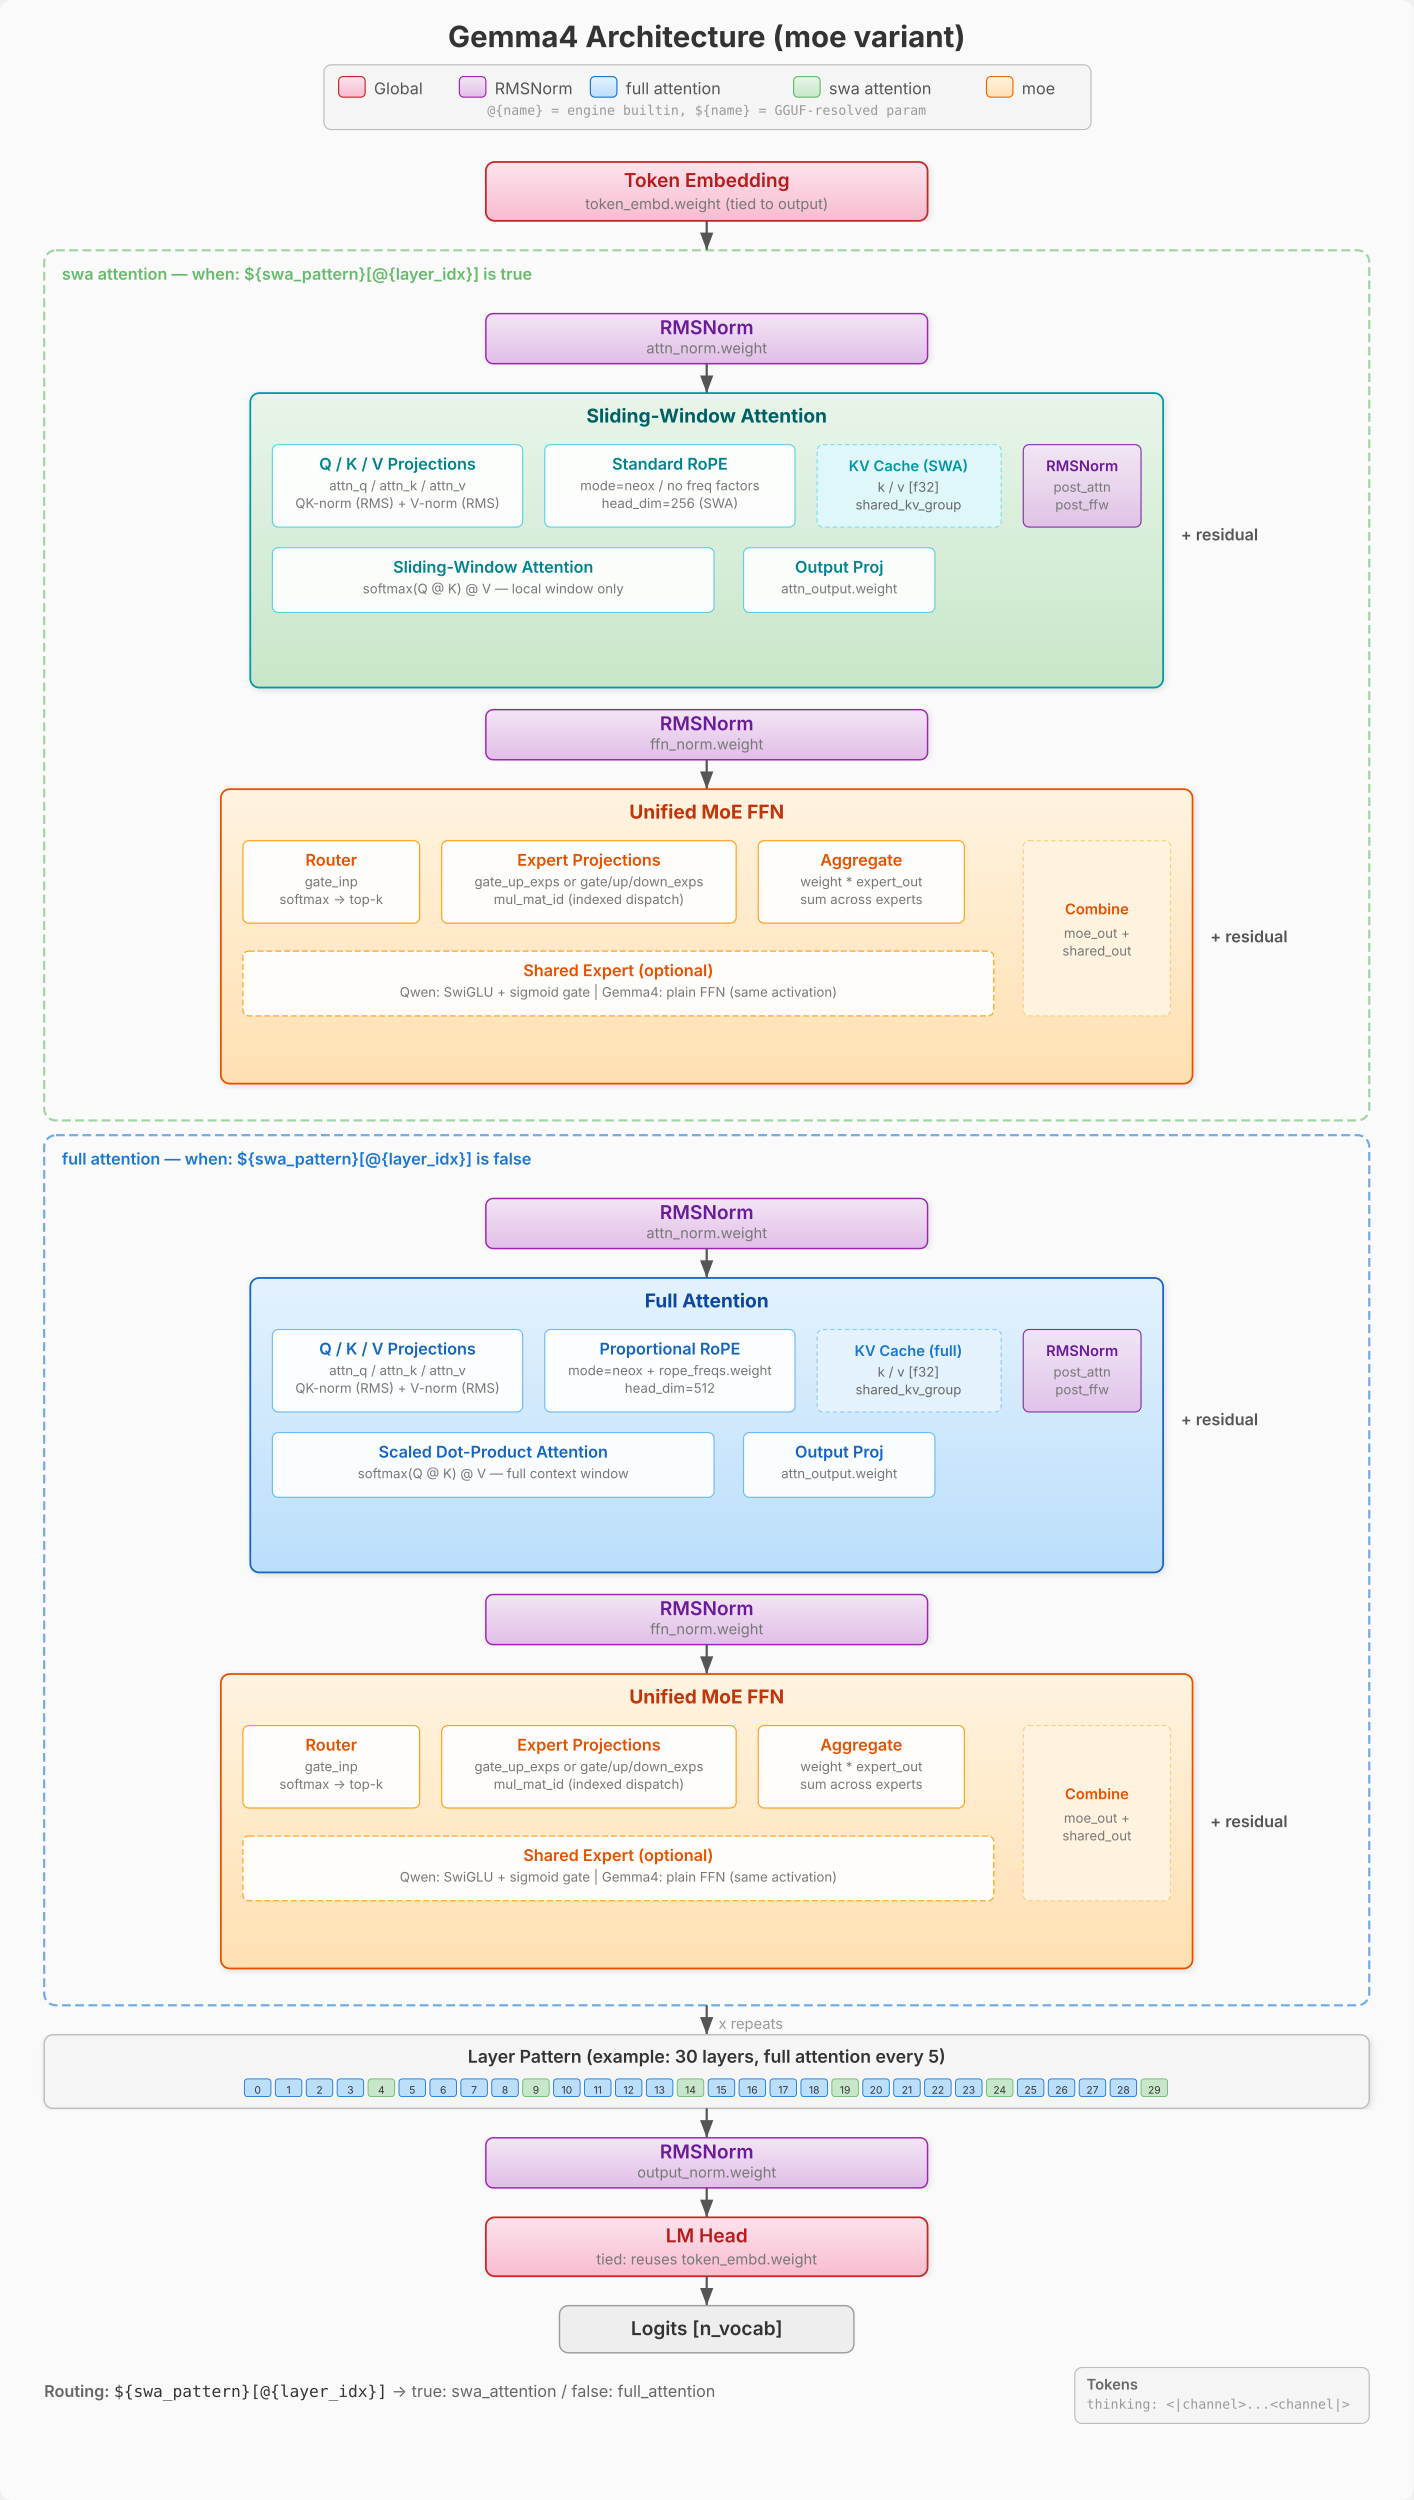
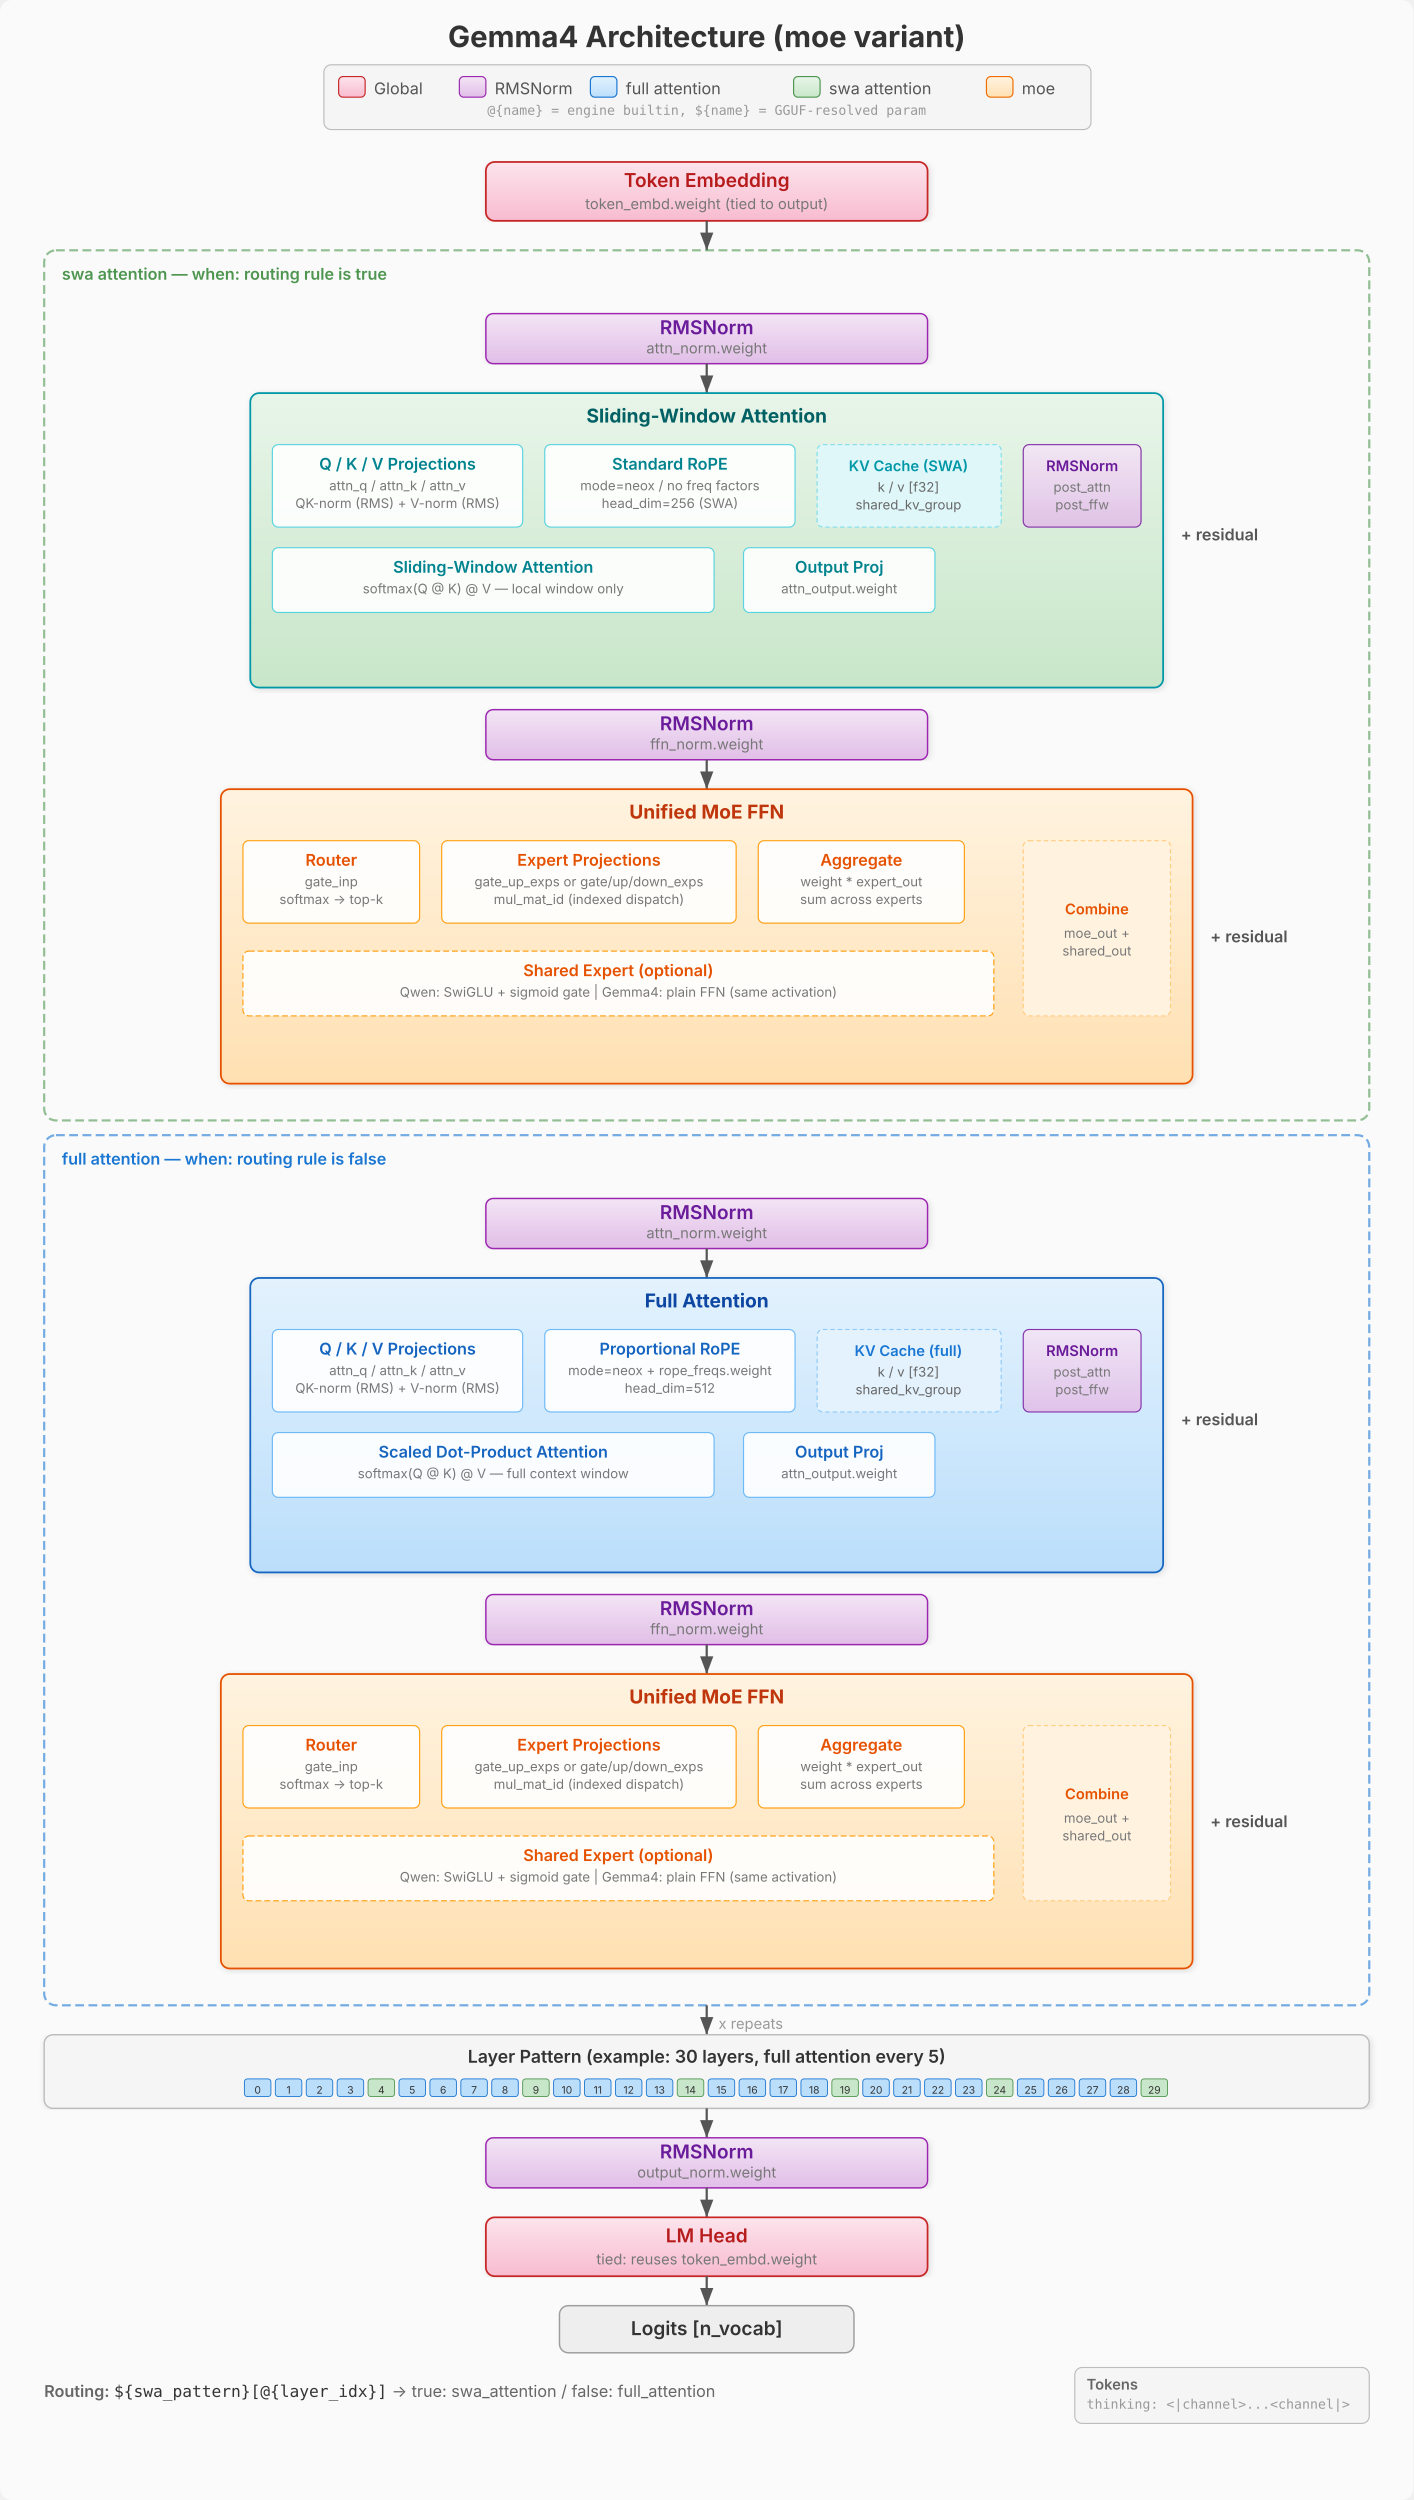
<svg xmlns="http://www.w3.org/2000/svg" viewBox="0 0 960 1698" font-family="system-ui, -apple-system, sans-serif" font-size="13">
  <defs>
    <marker id="arrow" markerWidth="8" markerHeight="6" refX="8" refY="3" orient="auto">
      <path d="M0,0 L8,3 L0,6" fill="#555555" />
    </marker>
    <linearGradient id="ssmGrad" x1="0" y1="0" x2="0" y2="1">
      <stop offset="0%" stop-color="#e8f5e9" />
      <stop offset="100%" stop-color="#c8e6c9" />
    </linearGradient>
    <linearGradient id="attnGrad" x1="0" y1="0" x2="0" y2="1">
      <stop offset="0%" stop-color="#e3f2fd" />
      <stop offset="100%" stop-color="#bbdefb" />
    </linearGradient>
    <linearGradient id="swaGrad" x1="0" y1="0" x2="0" y2="1">
      <stop offset="0%" stop-color="#e8f5e9" />
      <stop offset="100%" stop-color="#c8e6c9" />
    </linearGradient>
    <linearGradient id="ffnGrad" x1="0" y1="0" x2="0" y2="1">
      <stop offset="0%" stop-color="#fff3e0" />
      <stop offset="100%" stop-color="#ffe0b2" />
    </linearGradient>
    <linearGradient id="normGrad" x1="0" y1="0" x2="0" y2="1">
      <stop offset="0%" stop-color="#f3e5f5" />
      <stop offset="100%" stop-color="#e1bee7" />
    </linearGradient>
    <linearGradient id="globalGrad" x1="0" y1="0" x2="0" y2="1">
      <stop offset="0%" stop-color="#fce4ec" />
      <stop offset="100%" stop-color="#f8bbd0" />
    </linearGradient>
    <filter id="shadow" x="-2%" y="-2%" width="104%" height="104%">
      <feDropShadow dx="1" dy="1" stdDeviation="2" flood-opacity="0.12" />
    </filter>
    <g id="block_full_attention">
      <g>
        <rect width="620" height="200" rx="6" fill="url(#attnGrad)" stroke="#1565c0" stroke-width="1.2" filter="url(#shadow)" />
        <text x="310" y="20" text-anchor="middle" font-weight="700" font-size="13" fill="#0d47a1">Full Attention</text>
        <g transform="translate(15, 35)">
          <rect width="170" height="56" rx="4" fill="#fff" stroke="#64b5f6" stroke-width="0.8" opacity="0.9" />
          <text x="85" y="17" text-anchor="middle" font-size="11" font-weight="600" fill="#1565c0">Q / K / V Projections</text>
          <text x="85" y="31" text-anchor="middle" font-size="9" fill="#777">attn_q / attn_k / attn_v</text>
          <text x="85" y="43" text-anchor="middle" font-size="9" fill="#777">QK-norm (RMS) + V-norm (RMS)</text>
        </g>
        <g transform="translate(200, 35)">
          <rect width="170" height="56" rx="4" fill="#fff" stroke="#64b5f6" stroke-width="0.8" opacity="0.9" />
          <text x="85" y="17" text-anchor="middle" font-size="11" font-weight="600" fill="#1565c0">Proportional RoPE</text>
          <text x="85" y="31" text-anchor="middle" font-size="9" fill="#777">mode=neox + rope_freqs.weight</text>
          <text x="85" y="43" text-anchor="middle" font-size="9" fill="#777">head_dim=512</text>
        </g>
        <g transform="translate(15, 105)">
          <rect width="300" height="44" rx="4" fill="#fff" stroke="#64b5f6" stroke-width="0.8" opacity="0.9" />
          <text x="150" y="17" text-anchor="middle" font-size="11" font-weight="600" fill="#1565c0">Scaled Dot-Product Attention</text>
          <text x="150" y="31" text-anchor="middle" font-size="9" fill="#777">softmax(Q @ K) @ V — full context window</text>
        </g>
        <g transform="translate(335, 105)">
          <rect width="130" height="44" rx="4" fill="#fff" stroke="#64b5f6" stroke-width="0.8" opacity="0.9" />
          <text x="65" y="17" text-anchor="middle" font-size="11" font-weight="600" fill="#1565c0">Output Proj</text>
          <text x="65" y="31" text-anchor="middle" font-size="9" fill="#777">attn_output.weight</text>
        </g>
        <g transform="translate(385, 35)">
          <rect width="125" height="56" rx="4" fill="#e3f2fd" stroke="#90caf9" stroke-width="0.8" stroke-dasharray="3,2" />
          <text x="62" y="18" text-anchor="middle" font-size="10" font-weight="600" fill="#1976d2">KV Cache (full)</text>
          <text x="62" y="32" text-anchor="middle" font-size="9" fill="#666">k / v [f32]</text>
          <text x="62" y="44" text-anchor="middle" font-size="9" fill="#666">shared_kv_group</text>
        </g>
        <g transform="translate(525, 35)">
          <rect width="80" height="56" rx="4" fill="url(#normGrad)" stroke="#7b1fa2" stroke-width="0.8" opacity="0.9" />
          <text x="40" y="18" text-anchor="middle" font-size="10" font-weight="600" fill="#6a1b9a">RMSNorm</text>
          <text x="40" y="32" text-anchor="middle" font-size="9" fill="#777">post_attn</text>
          <text x="40" y="44" text-anchor="middle" font-size="9" fill="#777">post_ffw</text>
        </g>
      </g>
    </g>
    <g id="block_swa_attention">
      <g>
        <rect width="620" height="200" rx="6" fill="url(#swaGrad)" stroke="#0097A7" stroke-width="1.2" filter="url(#shadow)" />
        <text x="310" y="20" text-anchor="middle" font-weight="700" font-size="13" fill="#006064">Sliding-Window Attention</text>
        <g transform="translate(15, 35)">
          <rect width="170" height="56" rx="4" fill="#fff" stroke="#4dd0e1" stroke-width="0.8" opacity="0.9" />
          <text x="85" y="17" text-anchor="middle" font-size="11" font-weight="600" fill="#00838f">Q / K / V Projections</text>
          <text x="85" y="31" text-anchor="middle" font-size="9" fill="#777">attn_q / attn_k / attn_v</text>
          <text x="85" y="43" text-anchor="middle" font-size="9" fill="#777">QK-norm (RMS) + V-norm (RMS)</text>
        </g>
        <g transform="translate(200, 35)">
          <rect width="170" height="56" rx="4" fill="#fff" stroke="#4dd0e1" stroke-width="0.8" opacity="0.9" />
          <text x="85" y="17" text-anchor="middle" font-size="11" font-weight="600" fill="#00838f">Standard RoPE</text>
          <text x="85" y="31" text-anchor="middle" font-size="9" fill="#777">mode=neox / no freq factors</text>
          <text x="85" y="43" text-anchor="middle" font-size="9" fill="#777">head_dim=256 (SWA)</text>
        </g>
        <g transform="translate(15, 105)">
          <rect width="300" height="44" rx="4" fill="#fff" stroke="#4dd0e1" stroke-width="0.8" opacity="0.9" />
          <text x="150" y="17" text-anchor="middle" font-size="11" font-weight="600" fill="#00838f">Sliding-Window Attention</text>
          <text x="150" y="31" text-anchor="middle" font-size="9" fill="#777">softmax(Q @ K) @ V — local window only</text>
        </g>
        <g transform="translate(335, 105)">
          <rect width="130" height="44" rx="4" fill="#fff" stroke="#4dd0e1" stroke-width="0.8" opacity="0.9" />
          <text x="65" y="17" text-anchor="middle" font-size="11" font-weight="600" fill="#00838f">Output Proj</text>
          <text x="65" y="31" text-anchor="middle" font-size="9" fill="#777">attn_output.weight</text>
        </g>
        <g transform="translate(385, 35)">
          <rect width="125" height="56" rx="4" fill="#e0f7fa" stroke="#80deea" stroke-width="0.8" stroke-dasharray="3,2" />
          <text x="62" y="18" text-anchor="middle" font-size="10" font-weight="600" fill="#0097A7">KV Cache (SWA)</text>
          <text x="62" y="32" text-anchor="middle" font-size="9" fill="#666">k / v [f32]</text>
          <text x="62" y="44" text-anchor="middle" font-size="9" fill="#666">shared_kv_group</text>
        </g>
        <g transform="translate(525, 35)">
          <rect width="80" height="56" rx="4" fill="url(#normGrad)" stroke="#7b1fa2" stroke-width="0.8" opacity="0.9" />
          <text x="40" y="18" text-anchor="middle" font-size="10" font-weight="600" fill="#6a1b9a">RMSNorm</text>
          <text x="40" y="32" text-anchor="middle" font-size="9" fill="#777">post_attn</text>
          <text x="40" y="44" text-anchor="middle" font-size="9" fill="#777">post_ffw</text>
        </g>
      </g>
    </g>
    <g id="block_moe">
      <g>
        <rect width="660" height="200" rx="6" fill="url(#ffnGrad)" stroke="#e65100" stroke-width="1.2" filter="url(#shadow)" />
        <text x="330" y="20" text-anchor="middle" font-weight="700" font-size="13" fill="#bf360c">Unified MoE FFN</text>
        <g transform="translate(15, 35)">
          <rect width="120" height="56" rx="4" fill="#fff" stroke="#ff9800" stroke-width="0.8" opacity="0.9" />
          <text x="60" y="17" text-anchor="middle" font-size="11" font-weight="600" fill="#e65100">Router</text>
          <text x="60" y="31" text-anchor="middle" font-size="9" fill="#777">gate_inp</text>
          <text x="60" y="43" text-anchor="middle" font-size="9" fill="#777">softmax -&gt; top-k</text>
        </g>
        <g transform="translate(150, 35)">
          <rect width="200" height="56" rx="4" fill="#fff" stroke="#ff9800" stroke-width="0.8" opacity="0.9" />
          <text x="100" y="17" text-anchor="middle" font-size="11" font-weight="600" fill="#e65100">Expert Projections</text>
          <text x="100" y="31" text-anchor="middle" font-size="9" fill="#777">gate_up_exps or gate/up/down_exps</text>
          <text x="100" y="43" text-anchor="middle" font-size="9" fill="#777">mul_mat_id (indexed dispatch)</text>
        </g>
        <g transform="translate(365, 35)">
          <rect width="140" height="56" rx="4" fill="#fff" stroke="#ff9800" stroke-width="0.8" opacity="0.9" />
          <text x="70" y="17" text-anchor="middle" font-size="11" font-weight="600" fill="#e65100">Aggregate</text>
          <text x="70" y="31" text-anchor="middle" font-size="9" fill="#777">weight * expert_out</text>
          <text x="70" y="43" text-anchor="middle" font-size="9" fill="#777">sum across experts</text>
        </g>
        <g transform="translate(15, 110)">
          <rect width="510" height="44" rx="4" fill="#fff" stroke="#ff9800" stroke-width="0.8" opacity="0.9" stroke-dasharray="4,2" />
          <text x="255" y="17" text-anchor="middle" font-size="11" font-weight="600" fill="#e65100">Shared Expert (optional)</text>
          <text x="255" y="31" text-anchor="middle" font-size="9" fill="#777">Qwen: SwiGLU + sigmoid gate | Gemma4: plain FFN (same activation)</text>
        </g>
        <g transform="translate(545, 35)">
          <rect width="100" height="119" rx="4" fill="#fff3e0" stroke="#ffcc80" stroke-width="0.8" stroke-dasharray="3,2" />
          <text x="50" y="50" text-anchor="middle" font-size="10" font-weight="600" fill="#e65100">Combine</text>
          <text x="50" y="66" text-anchor="middle" font-size="9" fill="#777">moe_out +</text>
          <text x="50" y="78" text-anchor="middle" font-size="9" fill="#777">shared_out</text>
        </g>
      </g>
    </g>
  </defs>
  <rect width="960" height="1698" fill="#fafafa" rx="8" />
  <text x="480" y="32" text-anchor="middle" font-size="20" font-weight="bold" fill="#333333">Gemma4 Architecture (moe variant)</text>
  <rect x="220" y="44" width="521" height="44" rx="5" fill="#f5f5f5" stroke="#bdbdbd" stroke-width="0.8" />
  <g transform="translate(230, 52)">
    <rect x="0" width="18" height="14" rx="3" fill="url(#globalGrad)" stroke="#C62828" stroke-width="0.8" />
    <text x="24" y="12" font-size="11" fill="#555555">Global</text>
    <rect x="82" width="18" height="14" rx="3" fill="url(#normGrad)" stroke="#9C27B0" stroke-width="0.8" />
    <text x="106" y="12" font-size="11" fill="#555555">RMSNorm</text>
    <rect x="171" width="18" height="14" rx="3" fill="url(#attnGrad)" stroke="#1976D2" stroke-width="0.8" />
    <text x="195" y="12" font-size="11" fill="#555555">full attention</text>
-     <rect x="309" width="18" height="14" rx="3" fill="url(#swaGrad)" stroke="#66BB6A" stroke-width="0.8" />
+     <rect x="309" width="18" height="14" rx="3" fill="url(#swaGrad)" stroke="#4E9650" stroke-width="0.8" />
    <text x="333" y="12" font-size="11" fill="#555555">swa attention</text>
    <rect x="440" width="18" height="14" rx="3" fill="url(#ffnGrad)" stroke="#EF6C00" stroke-width="0.8" />
    <text x="464" y="12" font-size="11" fill="#555555">moe</text>
  </g>
  <text x="480" y="78" text-anchor="middle" font-size="9" fill="#999999" font-family="monospace">@{name} = engine builtin, ${name} = GGUF-resolved param</text>
  <g transform="translate(330, 110)">
    <rect width="300" height="40" rx="6" fill="url(#globalGrad)" stroke="#C62828" stroke-width="1.2" filter="url(#shadow)" />
    <text x="150" y="17" text-anchor="middle" font-weight="600" fill="#b71c1c">Token Embedding</text>
    <text x="150" y="32" text-anchor="middle" font-size="10" fill="#777777">token_embd.weight (tied to output)</text>
  </g>
  <line x1="480" y1="150" x2="480" y2="170" stroke="#555555" stroke-width="1.5" marker-end="url(#arrow)" />
-   <rect x="30" y="170" width="900" height="591" rx="8" fill="none" stroke="#66BB6A" stroke-width="1.5" stroke-dasharray="6,3" opacity="0.6" />
-   <text x="42" y="190" font-size="11" font-weight="600" fill="#66BB6A">swa attention — when: ${swa_pattern}[@{layer_idx}] is true</text>
+   <rect x="30" y="170" width="900" height="591" rx="8" fill="none" stroke="#4E9650" stroke-width="1.5" stroke-dasharray="6,3" opacity="0.6" />
+   <text x="42" y="190" font-size="11" font-weight="600" fill="#4E9650">swa attention — when: routing rule is true</text>
  <g transform="translate(330, 213)">
    <rect width="300" height="34" rx="5" fill="url(#normGrad)" stroke="#9C27B0" stroke-width="1" filter="url(#shadow)" />
    <text x="150" y="14" text-anchor="middle" font-weight="600" fill="#6a1b9a">RMSNorm</text>
    <text x="150" y="27" text-anchor="middle" font-size="10" fill="#777777">attn_norm.weight</text>
  </g>
  <line x1="480" y1="247" x2="480" y2="267" stroke="#555555" stroke-width="1.5" marker-end="url(#arrow)" />
  <use href="#block_swa_attention" transform="translate(170, 267)" />
  <text x="802" y="367" font-size="11" fill="#555555" font-weight="600">+ residual</text>
  <g transform="translate(330, 482)">
    <rect width="300" height="34" rx="5" fill="url(#normGrad)" stroke="#9C27B0" stroke-width="1" filter="url(#shadow)" />
    <text x="150" y="14" text-anchor="middle" font-weight="600" fill="#6a1b9a">RMSNorm</text>
    <text x="150" y="27" text-anchor="middle" font-size="10" fill="#777777">ffn_norm.weight</text>
  </g>
  <line x1="480" y1="516" x2="480" y2="536" stroke="#555555" stroke-width="1.5" marker-end="url(#arrow)" />
  <use href="#block_moe" transform="translate(150, 536)" />
  <text x="822" y="640" font-size="11" fill="#555555" font-weight="600">+ residual</text>
  <rect x="30" y="771" width="900" height="591" rx="8" fill="none" stroke="#1976D2" stroke-width="1.5" stroke-dasharray="6,3" opacity="0.6" />
-   <text x="42" y="791" font-size="11" font-weight="600" fill="#1976D2">full attention — when: ${swa_pattern}[@{layer_idx}] is false</text>
+   <text x="42" y="791" font-size="11" font-weight="600" fill="#1976D2">full attention — when: routing rule is false</text>
  <g transform="translate(330, 814)">
    <rect width="300" height="34" rx="5" fill="url(#normGrad)" stroke="#9C27B0" stroke-width="1" filter="url(#shadow)" />
    <text x="150" y="14" text-anchor="middle" font-weight="600" fill="#6a1b9a">RMSNorm</text>
    <text x="150" y="27" text-anchor="middle" font-size="10" fill="#777777">attn_norm.weight</text>
  </g>
  <line x1="480" y1="848" x2="480" y2="868" stroke="#555555" stroke-width="1.5" marker-end="url(#arrow)" />
  <use href="#block_full_attention" transform="translate(170, 868)" />
  <text x="802" y="968" font-size="11" fill="#555555" font-weight="600">+ residual</text>
  <g transform="translate(330, 1083)">
    <rect width="300" height="34" rx="5" fill="url(#normGrad)" stroke="#9C27B0" stroke-width="1" filter="url(#shadow)" />
    <text x="150" y="14" text-anchor="middle" font-weight="600" fill="#6a1b9a">RMSNorm</text>
    <text x="150" y="27" text-anchor="middle" font-size="10" fill="#777777">ffn_norm.weight</text>
  </g>
  <line x1="480" y1="1117" x2="480" y2="1137" stroke="#555555" stroke-width="1.5" marker-end="url(#arrow)" />
  <use href="#block_moe" transform="translate(150, 1137)" />
  <text x="822" y="1241" font-size="11" fill="#555555" font-weight="600">+ residual</text>
  <line x1="480" y1="1362" x2="480" y2="1382" stroke="#555555" stroke-width="1.5" marker-end="url(#arrow)" />
  <text x="488" y="1378" font-size="10" fill="#999999">x repeats</text>
  <g transform="translate(30, 1382)">
    <rect width="900" height="50" rx="6" fill="#f5f5f5" stroke="#bdbdbd" stroke-width="1" filter="url(#shadow)" />
    <text x="450" y="19" text-anchor="middle" font-size="12" font-weight="600" fill="#333333">Layer Pattern (example: 30 layers, full attention every 5)</text>
    <g transform="translate(136, 30)">
      <rect x="0" width="18" height="12" rx="2" fill="#bbdefb" stroke="#1976D2" stroke-width="0.6" />
      <text x="9" y="10" text-anchor="middle" font-size="7" fill="#333333">0</text>
      <rect x="21" width="18" height="12" rx="2" fill="#bbdefb" stroke="#1976D2" stroke-width="0.6" />
      <text x="30" y="10" text-anchor="middle" font-size="7" fill="#333333">1</text>
      <rect x="42" width="18" height="12" rx="2" fill="#bbdefb" stroke="#1976D2" stroke-width="0.6" />
      <text x="51" y="10" text-anchor="middle" font-size="7" fill="#333333">2</text>
      <rect x="63" width="18" height="12" rx="2" fill="#bbdefb" stroke="#1976D2" stroke-width="0.6" />
      <text x="72" y="10" text-anchor="middle" font-size="7" fill="#333333">3</text>
-       <rect x="84" width="18" height="12" rx="2" fill="#c8e6c9" stroke="#66BB6A" stroke-width="0.6" />
+       <rect x="84" width="18" height="12" rx="2" fill="#c8e6c9" stroke="#4E9650" stroke-width="0.6" />
      <text x="93" y="10" text-anchor="middle" font-size="7" fill="#333333">4</text>
      <rect x="105" width="18" height="12" rx="2" fill="#bbdefb" stroke="#1976D2" stroke-width="0.6" />
      <text x="114" y="10" text-anchor="middle" font-size="7" fill="#333333">5</text>
      <rect x="126" width="18" height="12" rx="2" fill="#bbdefb" stroke="#1976D2" stroke-width="0.6" />
      <text x="135" y="10" text-anchor="middle" font-size="7" fill="#333333">6</text>
      <rect x="147" width="18" height="12" rx="2" fill="#bbdefb" stroke="#1976D2" stroke-width="0.6" />
      <text x="156" y="10" text-anchor="middle" font-size="7" fill="#333333">7</text>
      <rect x="168" width="18" height="12" rx="2" fill="#bbdefb" stroke="#1976D2" stroke-width="0.6" />
      <text x="177" y="10" text-anchor="middle" font-size="7" fill="#333333">8</text>
-       <rect x="189" width="18" height="12" rx="2" fill="#c8e6c9" stroke="#66BB6A" stroke-width="0.6" />
+       <rect x="189" width="18" height="12" rx="2" fill="#c8e6c9" stroke="#4E9650" stroke-width="0.6" />
      <text x="198" y="10" text-anchor="middle" font-size="7" fill="#333333">9</text>
      <rect x="210" width="18" height="12" rx="2" fill="#bbdefb" stroke="#1976D2" stroke-width="0.6" />
      <text x="219" y="10" text-anchor="middle" font-size="7" fill="#333333">10</text>
      <rect x="231" width="18" height="12" rx="2" fill="#bbdefb" stroke="#1976D2" stroke-width="0.6" />
      <text x="240" y="10" text-anchor="middle" font-size="7" fill="#333333">11</text>
      <rect x="252" width="18" height="12" rx="2" fill="#bbdefb" stroke="#1976D2" stroke-width="0.6" />
      <text x="261" y="10" text-anchor="middle" font-size="7" fill="#333333">12</text>
      <rect x="273" width="18" height="12" rx="2" fill="#bbdefb" stroke="#1976D2" stroke-width="0.6" />
      <text x="282" y="10" text-anchor="middle" font-size="7" fill="#333333">13</text>
-       <rect x="294" width="18" height="12" rx="2" fill="#c8e6c9" stroke="#66BB6A" stroke-width="0.6" />
+       <rect x="294" width="18" height="12" rx="2" fill="#c8e6c9" stroke="#4E9650" stroke-width="0.6" />
      <text x="303" y="10" text-anchor="middle" font-size="7" fill="#333333">14</text>
      <rect x="315" width="18" height="12" rx="2" fill="#bbdefb" stroke="#1976D2" stroke-width="0.6" />
      <text x="324" y="10" text-anchor="middle" font-size="7" fill="#333333">15</text>
      <rect x="336" width="18" height="12" rx="2" fill="#bbdefb" stroke="#1976D2" stroke-width="0.6" />
      <text x="345" y="10" text-anchor="middle" font-size="7" fill="#333333">16</text>
      <rect x="357" width="18" height="12" rx="2" fill="#bbdefb" stroke="#1976D2" stroke-width="0.6" />
      <text x="366" y="10" text-anchor="middle" font-size="7" fill="#333333">17</text>
      <rect x="378" width="18" height="12" rx="2" fill="#bbdefb" stroke="#1976D2" stroke-width="0.6" />
      <text x="387" y="10" text-anchor="middle" font-size="7" fill="#333333">18</text>
-       <rect x="399" width="18" height="12" rx="2" fill="#c8e6c9" stroke="#66BB6A" stroke-width="0.6" />
+       <rect x="399" width="18" height="12" rx="2" fill="#c8e6c9" stroke="#4E9650" stroke-width="0.6" />
      <text x="408" y="10" text-anchor="middle" font-size="7" fill="#333333">19</text>
      <rect x="420" width="18" height="12" rx="2" fill="#bbdefb" stroke="#1976D2" stroke-width="0.6" />
      <text x="429" y="10" text-anchor="middle" font-size="7" fill="#333333">20</text>
      <rect x="441" width="18" height="12" rx="2" fill="#bbdefb" stroke="#1976D2" stroke-width="0.6" />
      <text x="450" y="10" text-anchor="middle" font-size="7" fill="#333333">21</text>
      <rect x="462" width="18" height="12" rx="2" fill="#bbdefb" stroke="#1976D2" stroke-width="0.6" />
      <text x="471" y="10" text-anchor="middle" font-size="7" fill="#333333">22</text>
      <rect x="483" width="18" height="12" rx="2" fill="#bbdefb" stroke="#1976D2" stroke-width="0.6" />
      <text x="492" y="10" text-anchor="middle" font-size="7" fill="#333333">23</text>
-       <rect x="504" width="18" height="12" rx="2" fill="#c8e6c9" stroke="#66BB6A" stroke-width="0.6" />
+       <rect x="504" width="18" height="12" rx="2" fill="#c8e6c9" stroke="#4E9650" stroke-width="0.6" />
      <text x="513" y="10" text-anchor="middle" font-size="7" fill="#333333">24</text>
      <rect x="525" width="18" height="12" rx="2" fill="#bbdefb" stroke="#1976D2" stroke-width="0.6" />
      <text x="534" y="10" text-anchor="middle" font-size="7" fill="#333333">25</text>
      <rect x="546" width="18" height="12" rx="2" fill="#bbdefb" stroke="#1976D2" stroke-width="0.6" />
      <text x="555" y="10" text-anchor="middle" font-size="7" fill="#333333">26</text>
      <rect x="567" width="18" height="12" rx="2" fill="#bbdefb" stroke="#1976D2" stroke-width="0.6" />
      <text x="576" y="10" text-anchor="middle" font-size="7" fill="#333333">27</text>
      <rect x="588" width="18" height="12" rx="2" fill="#bbdefb" stroke="#1976D2" stroke-width="0.6" />
      <text x="597" y="10" text-anchor="middle" font-size="7" fill="#333333">28</text>
-       <rect x="609" width="18" height="12" rx="2" fill="#c8e6c9" stroke="#66BB6A" stroke-width="0.6" />
+       <rect x="609" width="18" height="12" rx="2" fill="#c8e6c9" stroke="#4E9650" stroke-width="0.6" />
      <text x="618" y="10" text-anchor="middle" font-size="7" fill="#333333">29</text>
    </g>
  </g>
  <line x1="480" y1="1432" x2="480" y2="1452" stroke="#555555" stroke-width="1.5" marker-end="url(#arrow)" />
  <g transform="translate(330, 1452)">
    <rect width="300" height="34" rx="5" fill="url(#normGrad)" stroke="#9C27B0" stroke-width="1" filter="url(#shadow)" />
    <text x="150" y="14" text-anchor="middle" font-weight="600" fill="#6a1b9a">RMSNorm</text>
    <text x="150" y="27" text-anchor="middle" font-size="10" fill="#777777">output_norm.weight</text>
  </g>
  <line x1="480" y1="1486" x2="480" y2="1506" stroke="#555555" stroke-width="1.5" marker-end="url(#arrow)" />
  <g transform="translate(330, 1506)">
    <rect width="300" height="40" rx="6" fill="url(#globalGrad)" stroke="#C62828" stroke-width="1.2" filter="url(#shadow)" />
    <text x="150" y="17" text-anchor="middle" font-weight="600" fill="#b71c1c">LM Head</text>
    <text x="150" y="32" text-anchor="middle" font-size="10" fill="#777777">tied: reuses token_embd.weight</text>
  </g>
  <line x1="480" y1="1546" x2="480" y2="1566" stroke="#555555" stroke-width="1.5" marker-end="url(#arrow)" />
  <g transform="translate(380, 1566)">
    <rect width="200" height="32" rx="6" fill="#eeeeee" stroke="#9e9e9e" stroke-width="1" />
    <text x="100" y="20" text-anchor="middle" font-weight="600" fill="#333333">Logits [n_vocab]</text>
  </g>
  <text x="30" y="1628" font-size="11" fill="#666666">
    <tspan font-weight="600">Routing:</tspan>
    <tspan font-family="monospace" fill="#333333">${swa_pattern}[@{layer_idx}]</tspan> -&gt; true: swa_attention / false: full_attention</text>
  <rect x="730" y="1608" width="200" height="38" rx="5" fill="#f5f5f5" stroke="#bdbdbd" stroke-width="0.8" />
  <text x="738" y="1623" font-size="10" font-weight="600" fill="#666666">Tokens</text>
  <text x="738" y="1636" font-size="9" fill="#999999" font-family="monospace">thinking: &lt;|channel&gt;...&lt;channel|&gt;</text>
</svg>
